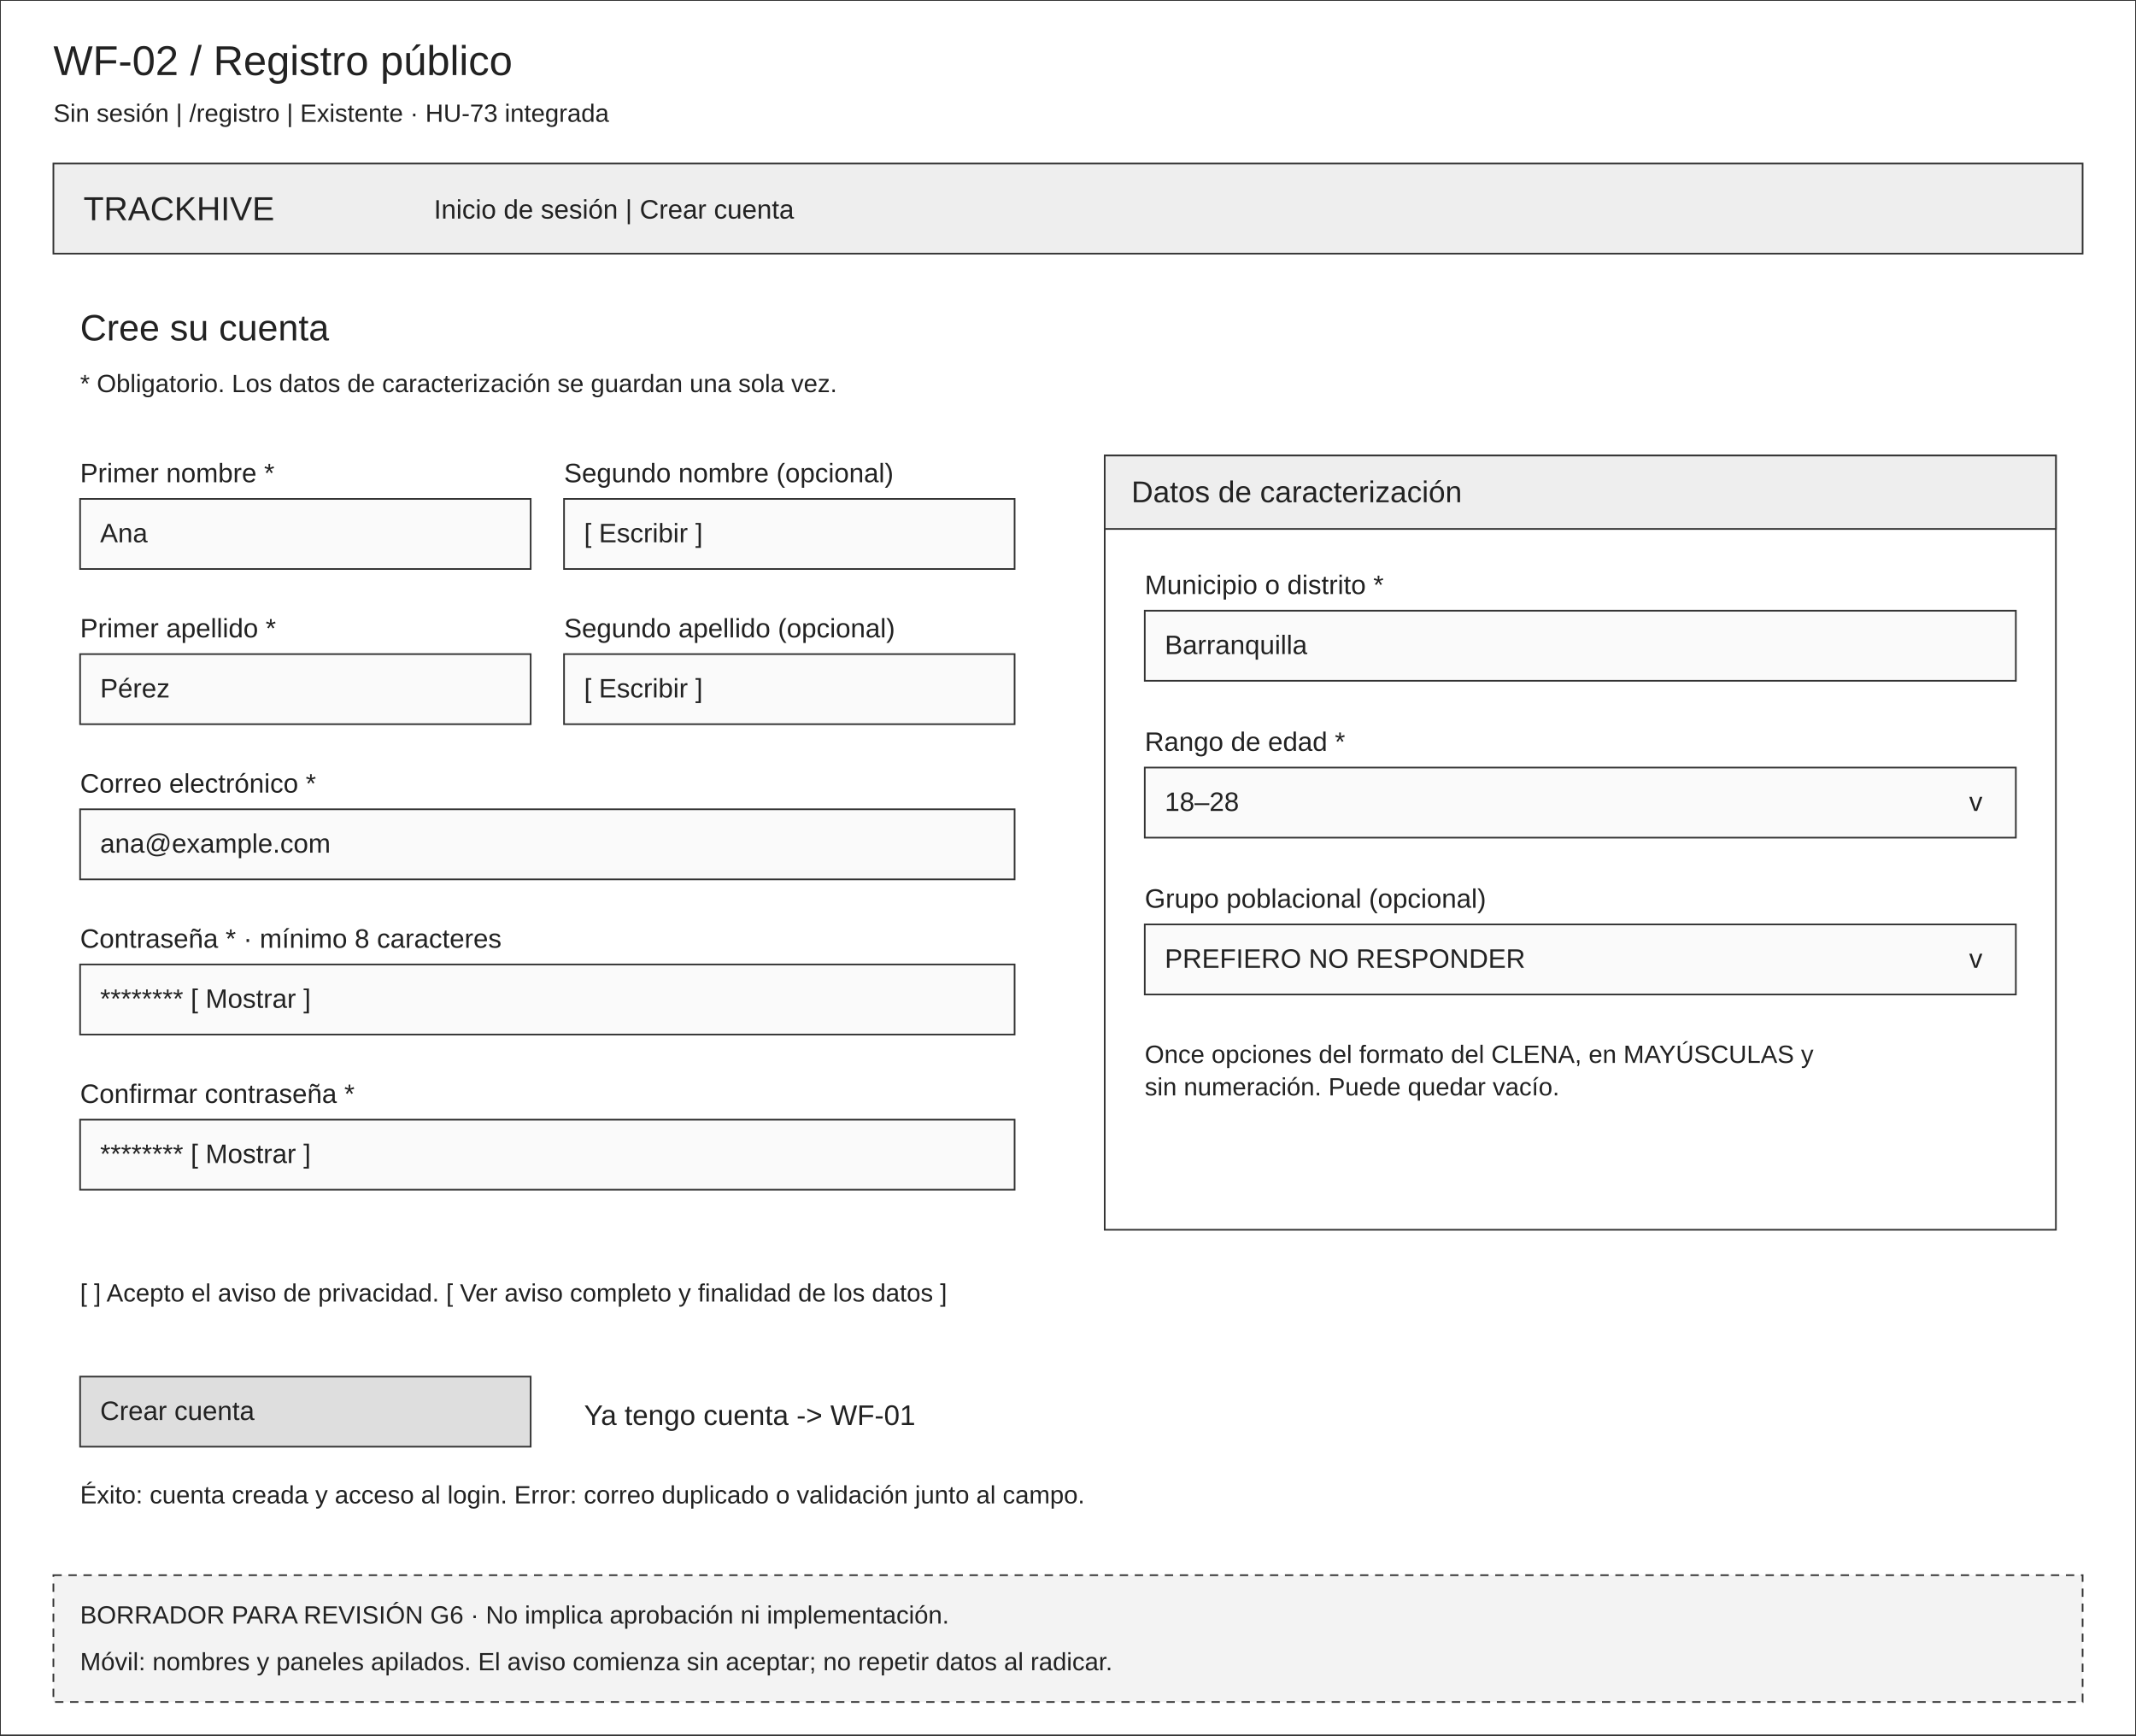
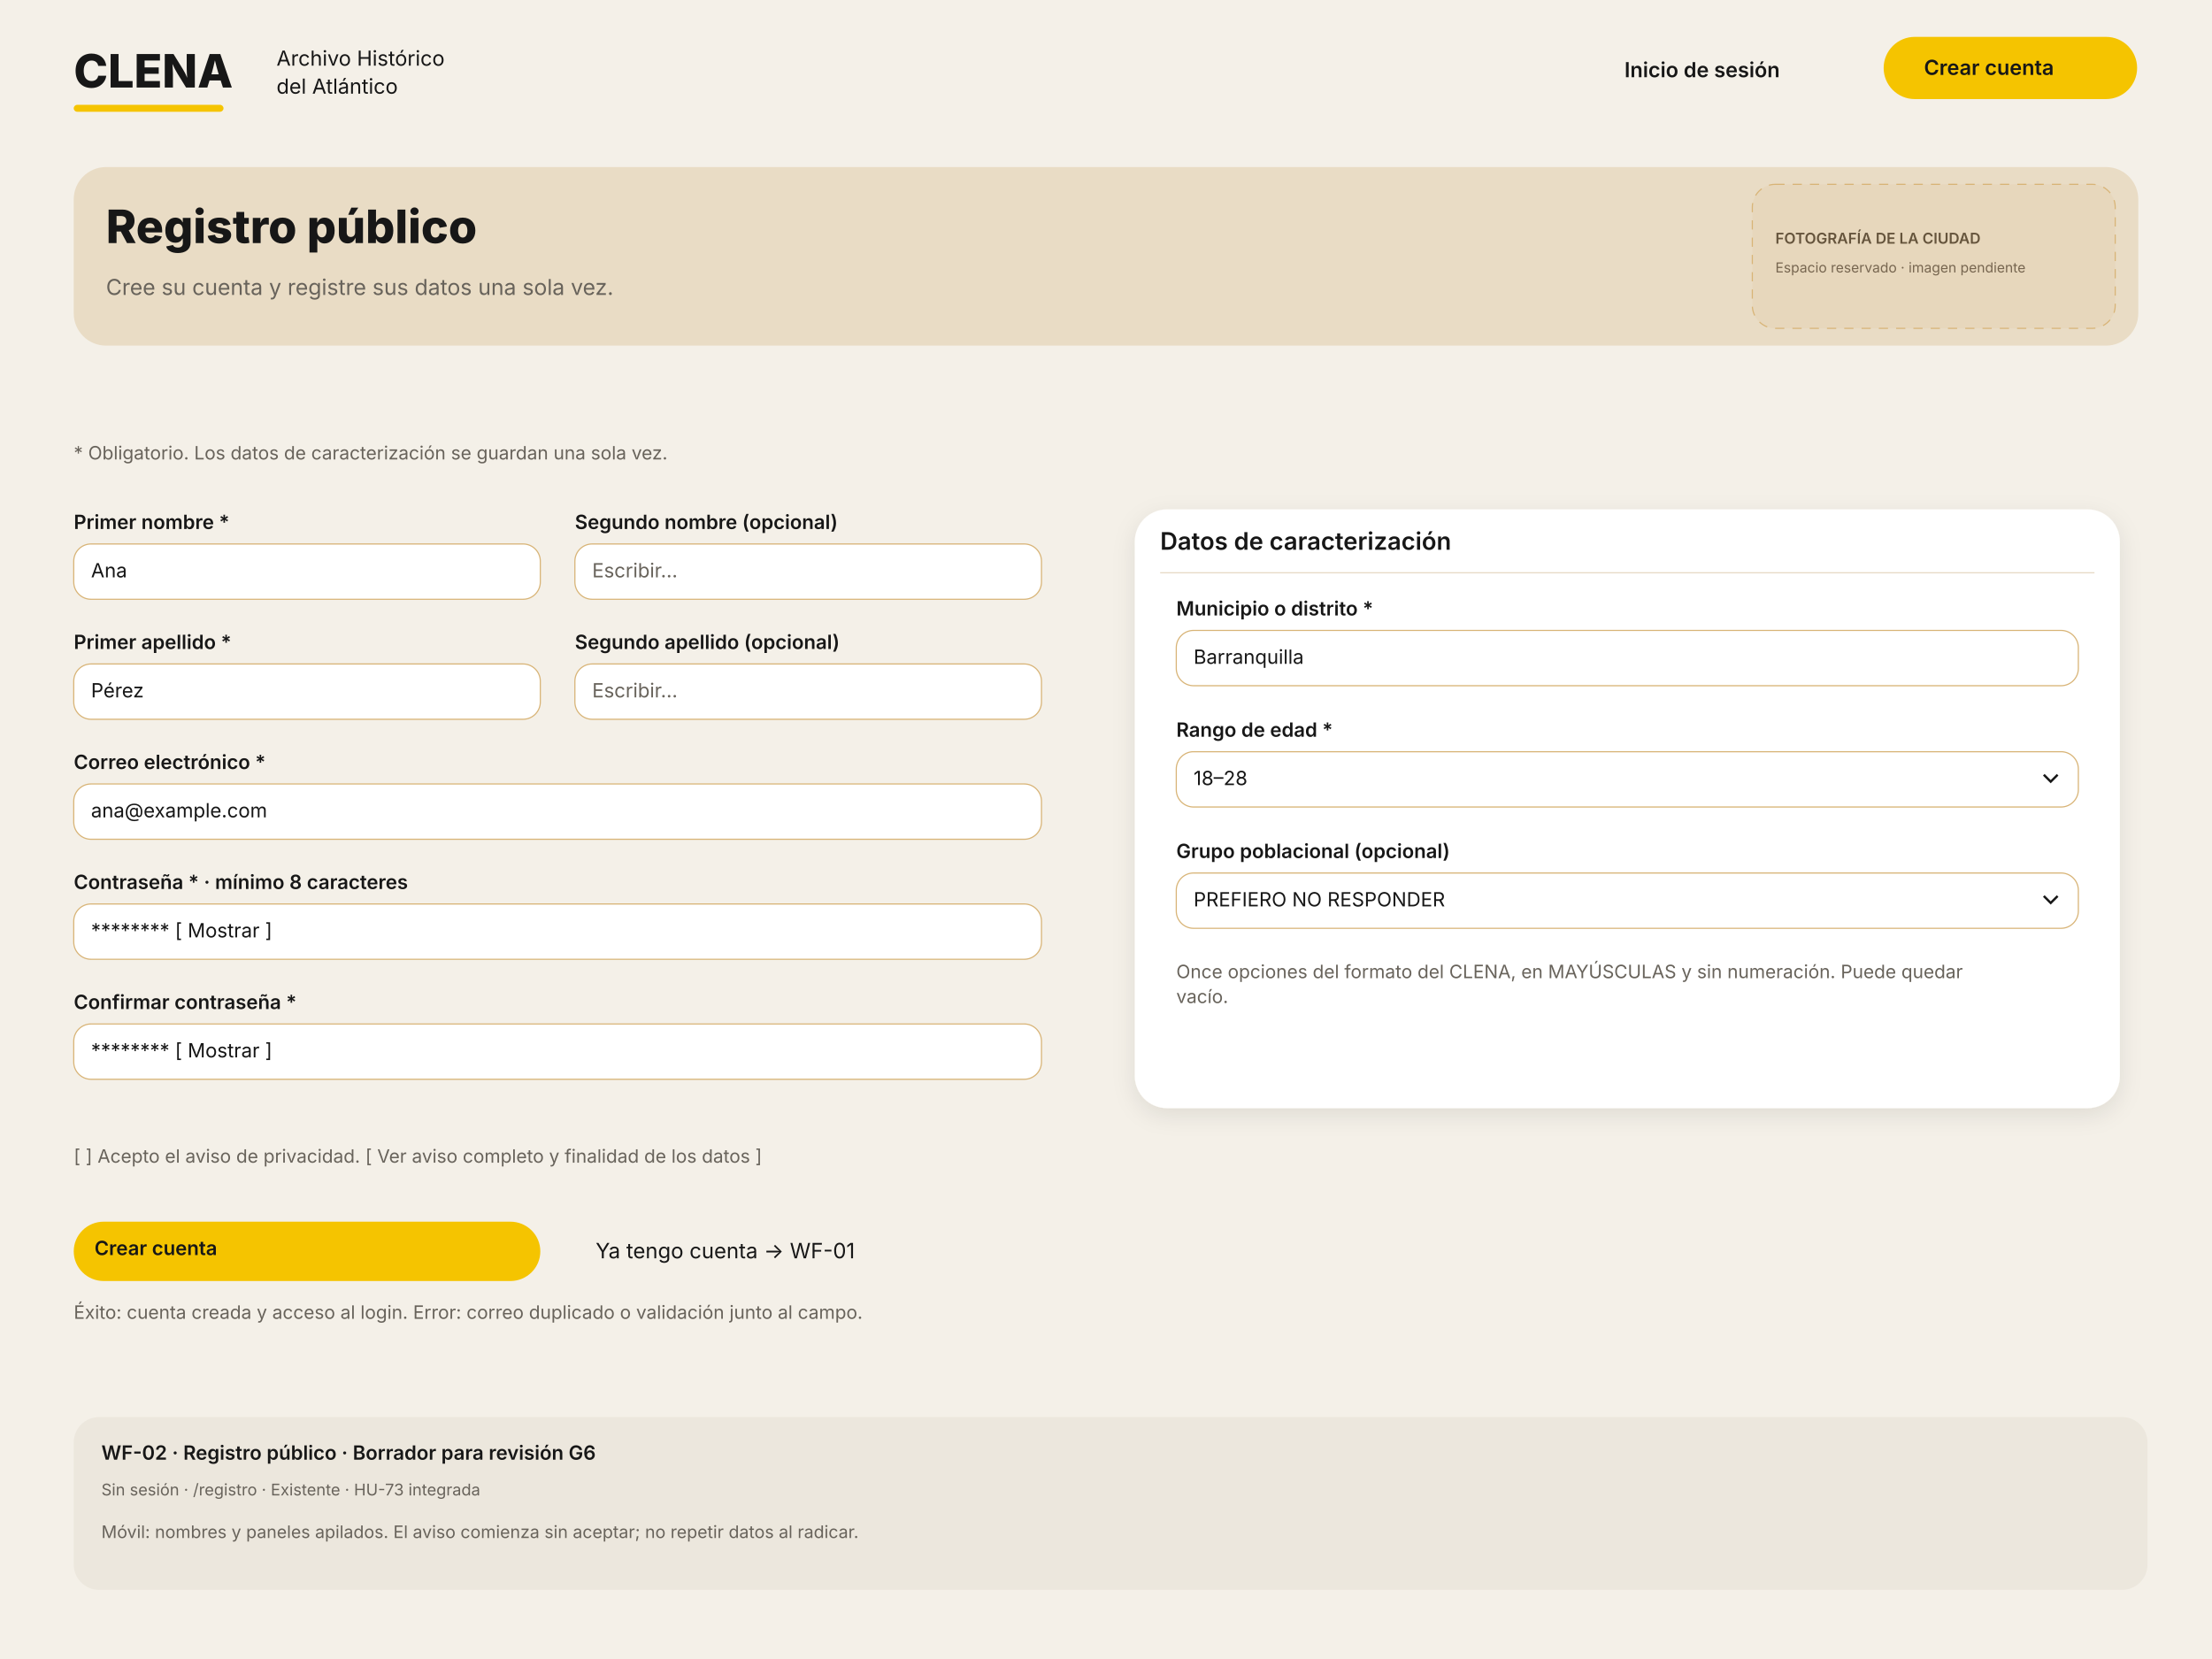
- <svg xmlns="http://www.w3.org/2000/svg" width="1280" height="1040" viewBox="0 0 1280 1040" role="img" aria-labelledby="title desc">
-   <rect x="0" y="0" width="1280" height="1040" fill="#ffffff" stroke="#333" />
-   <text x="32" y="20" font-family="Arial, sans-serif" font-size="25" fill="#222">
-     <tspan x="32" dy="0" y="45">WF-02  /  Registro público</tspan>
+ <svg xmlns="http://www.w3.org/2000/svg" width="1920" height="1440" viewBox="0 0 1920 1440" role="img" aria-labelledby="title desc">
+   <defs>
+     <style>@font-face{font-family:Inter;font-style:normal;font-weight:100 900;src:url('assets/InterVariable.woff2') format('woff2')}text{font-kerning:normal}</style>
+     <filter id="card-shadow" x="-15%" y="-15%" width="140%" height="150%">
+       <feDropShadow dx="0" dy="6" stdDeviation="10" flood-color="#171717" flood-opacity="0.09" />
+     </filter>
+   </defs>
+   <rect x="0" y="0" width="1920" height="1440" rx="0" fill="#F4F0E8" stroke="none" />
+   <text x="64" y="36" fill="#171717" font-family="Inter,Arial,sans-serif" font-size="40" font-weight="800" data-max-width="160">
+     <tspan x="64" y="76">CLENA</tspan>
  </text>
-   <text x="32" y="58" font-family="Arial, sans-serif" font-size="15" fill="#222">
-     <tspan x="32" dy="0" y="73">Sin sesión  |  /registro  |  Existente · HU-73 integrada</tspan>
+   <rect x="64" y="91" width="130" height="6" rx="3" fill="#F5C400" stroke="none" />
+   <text x="240" y="39" fill="#171717" font-family="Inter,Arial,sans-serif" font-size="18" font-weight="400" data-max-width="240">
+     <tspan x="240" y="57">Archivo Histórico</tspan>
+     <tspan x="240" y="81.3">del Atlántico</tspan>
  </text>
-   <rect x="32" y="98" width="1216" height="54" fill="#eeeeee" stroke="#333" />
-   <text x="50" y="112" font-family="Arial, sans-serif" font-size="20" fill="#222">
-     <tspan x="50" dy="0" y="132">TRACKHIVE</tspan>
+   <text x="1410" y="49" fill="#171717" font-family="Inter,Arial,sans-serif" font-size="18" font-weight="600" data-max-width="210">
+     <tspan x="1410" y="67">Inicio de sesión</tspan>
  </text>
-   <text x="260" y="115" font-family="Arial, sans-serif" font-size="16" fill="#222">
-     <tspan x="260" dy="0" y="131">Inicio de sesión  |  Crear cuenta</tspan>
+   <rect x="1635" y="32" width="220" height="54" rx="27" fill="#F5C400" stroke="none" />
+   <text x="1670" y="47" fill="#171717" font-family="Inter,Arial,sans-serif" font-size="18" font-weight="600" data-max-width="170">
+     <tspan x="1670" y="65">Crear cuenta</tspan>
  </text>
-   <text x="48" y="182" font-family="Arial, sans-serif" font-size="22" fill="#222">
-     <tspan x="48" dy="0" y="204">Cree su cuenta</tspan>
+   <rect x="64" y="145" width="1792" height="155" rx="28" fill="#E9DCC5" stroke="none" />
+   <text x="92" y="171" fill="#171717" font-family="Inter,Arial,sans-serif" font-size="40" font-weight="800" data-max-width="1372">
+     <tspan x="92" y="211">Registro público</tspan>
  </text>
-   <text x="48" y="220" font-family="Arial, sans-serif" font-size="15" fill="#222">
-     <tspan x="48" dy="0" y="235">* Obligatorio. Los datos de caracterización se guardan una sola vez.</tspan>
+   <text x="92" y="237" fill="#68635B" font-family="Inter,Arial,sans-serif" font-size="19" font-weight="400" data-max-width="1372">
+     <tspan x="92" y="256">Cree su cuenta y registre sus datos una sola vez.</tspan>
  </text>
-   <text x="48" y="273" font-family="Arial, sans-serif" font-size="16" fill="#222">
-     <tspan x="48" dy="0" y="289">Primer nombre *</tspan>
+   <rect x="1521" y="160" width="315" height="125" rx="20" fill="#E7D7BC" stroke="#D8B477" stroke-dasharray="8 7" />
+   <text x="1541" y="198.5" fill="#65543C" font-family="Inter,Arial,sans-serif" font-size="13" font-weight="600" data-max-width="275">
+     <tspan x="1541" y="211.5">FOTOGRAFÍA DE LA CIUDAD</tspan>
  </text>
-   <rect x="48" y="299" width="270" height="42" fill="#fafafa" stroke="#333" />
-   <text x="60" y="309" font-family="Arial, sans-serif" font-size="16" fill="#222">
-     <tspan x="60" dy="0" y="325">Ana</tspan>
+   <text x="1541" y="224.5" fill="#776650" font-family="Inter,Arial,sans-serif" font-size="12" font-weight="400" data-max-width="275">
+     <tspan x="1541" y="236.5">Espacio reservado · imagen pendiente</tspan>
  </text>
-   <text x="338" y="273" font-family="Arial, sans-serif" font-size="16" fill="#222">
-     <tspan x="338" dy="0" y="289">Segundo nombre (opcional)</tspan>
+   <text x="64" y="382.8" fill="#68635B" font-family="Inter,Arial,sans-serif" font-size="16" font-weight="400" data-max-width="1725">
+     <tspan x="64" y="398.8">* Obligatorio. Los datos de caracterización se guardan una sola vez.</tspan>
  </text>
-   <rect x="338" y="299" width="270" height="42" fill="#fafafa" stroke="#333" />
-   <text x="350" y="309" font-family="Arial, sans-serif" font-size="16" fill="#222">
-     <tspan x="350" dy="0" y="325">[ Escribir ]</tspan>
+   <text x="64" y="442.16" fill="#171717" font-family="Inter,Arial,sans-serif" font-size="17" font-weight="600" data-max-width="405">
+     <tspan x="64" y="459.16">Primer nombre *</tspan>
  </text>
-   <text x="48" y="366" font-family="Arial, sans-serif" font-size="16" fill="#222">
-     <tspan x="48" dy="0" y="382">Primer apellido *</tspan>
+   <rect x="64" y="472.16" width="405" height="48" rx="15" fill="#FFFFFF" stroke="#D8B477" />
+   <text x="79" y="484.16" fill="#171717" font-family="Inter,Arial,sans-serif" font-size="17" font-weight="400" data-max-width="350">
+     <tspan x="79" y="501.16">Ana</tspan>
  </text>
-   <rect x="48" y="392" width="270" height="42" fill="#fafafa" stroke="#333" />
-   <text x="60" y="402" font-family="Arial, sans-serif" font-size="16" fill="#222">
-     <tspan x="60" dy="0" y="418">Pérez</tspan>
+   <text x="499" y="442.16" fill="#171717" font-family="Inter,Arial,sans-serif" font-size="17" font-weight="600" data-max-width="405">
+     <tspan x="499" y="459.16">Segundo nombre (opcional)</tspan>
  </text>
-   <text x="338" y="366" font-family="Arial, sans-serif" font-size="16" fill="#222">
-     <tspan x="338" dy="0" y="382">Segundo apellido (opcional)</tspan>
+   <rect x="499" y="472.16" width="405" height="48" rx="15" fill="#FFFFFF" stroke="#D8B477" />
+   <text x="514" y="484.16" fill="#68635B" font-family="Inter,Arial,sans-serif" font-size="17" font-weight="400" data-max-width="350">
+     <tspan x="514" y="501.16">Escribir…</tspan>
  </text>
-   <rect x="338" y="392" width="270" height="42" fill="#fafafa" stroke="#333" />
-   <text x="350" y="402" font-family="Arial, sans-serif" font-size="16" fill="#222">
-     <tspan x="350" dy="0" y="418">[ Escribir ]</tspan>
+   <text x="64" y="546.32" fill="#171717" font-family="Inter,Arial,sans-serif" font-size="17" font-weight="600" data-max-width="405">
+     <tspan x="64" y="563.32">Primer apellido *</tspan>
  </text>
-   <text x="48" y="459" font-family="Arial, sans-serif" font-size="16" fill="#222">
-     <tspan x="48" dy="0" y="475">Correo electrónico *</tspan>
+   <rect x="64" y="576.32" width="405" height="48" rx="15" fill="#FFFFFF" stroke="#D8B477" />
+   <text x="79" y="588.32" fill="#171717" font-family="Inter,Arial,sans-serif" font-size="17" font-weight="400" data-max-width="350">
+     <tspan x="79" y="605.32">Pérez</tspan>
  </text>
-   <rect x="48" y="485" width="560" height="42" fill="#fafafa" stroke="#333" />
-   <text x="60" y="495" font-family="Arial, sans-serif" font-size="16" fill="#222">
-     <tspan x="60" dy="0" y="511">ana@example.com</tspan>
+   <text x="499" y="546.32" fill="#171717" font-family="Inter,Arial,sans-serif" font-size="17" font-weight="600" data-max-width="405">
+     <tspan x="499" y="563.32">Segundo apellido (opcional)</tspan>
  </text>
-   <text x="48" y="552" font-family="Arial, sans-serif" font-size="16" fill="#222">
-     <tspan x="48" dy="0" y="568">Contraseña * · mínimo 8 caracteres</tspan>
+   <rect x="499" y="576.32" width="405" height="48" rx="15" fill="#FFFFFF" stroke="#D8B477" />
+   <text x="514" y="588.32" fill="#68635B" font-family="Inter,Arial,sans-serif" font-size="17" font-weight="400" data-max-width="350">
+     <tspan x="514" y="605.32">Escribir…</tspan>
  </text>
-   <rect x="48" y="578" width="560" height="42" fill="#fafafa" stroke="#333" />
-   <text x="60" y="588" font-family="Arial, sans-serif" font-size="16" fill="#222">
-     <tspan x="60" dy="0" y="604">********    [ Mostrar ]</tspan>
+   <text x="64" y="650.48" fill="#171717" font-family="Inter,Arial,sans-serif" font-size="17" font-weight="600" data-max-width="840">
+     <tspan x="64" y="667.48">Correo electrónico *</tspan>
  </text>
-   <text x="48" y="645" font-family="Arial, sans-serif" font-size="16" fill="#222">
-     <tspan x="48" dy="0" y="661">Confirmar contraseña *</tspan>
+   <rect x="64" y="680.48" width="840" height="48" rx="15" fill="#FFFFFF" stroke="#D8B477" />
+   <text x="79" y="692.48" fill="#171717" font-family="Inter,Arial,sans-serif" font-size="17" font-weight="400" data-max-width="785">
+     <tspan x="79" y="709.48">ana@example.com</tspan>
  </text>
-   <rect x="48" y="671" width="560" height="42" fill="#fafafa" stroke="#333" />
-   <text x="60" y="681" font-family="Arial, sans-serif" font-size="16" fill="#222">
-     <tspan x="60" dy="0" y="697">********    [ Mostrar ]</tspan>
+   <text x="64" y="754.64" fill="#171717" font-family="Inter,Arial,sans-serif" font-size="17" font-weight="600" data-max-width="840">
+     <tspan x="64" y="771.64">Contraseña * · mínimo 8 caracteres</tspan>
  </text>
-   <rect x="662" y="273" width="570" height="464" fill="#ffffff" stroke="#333" />
-   <rect x="662" y="273" width="570" height="44" fill="#eeeeee" stroke="#333" />
-   <text x="678" y="283" font-family="Arial, sans-serif" font-size="18" fill="#222">
-     <tspan x="678" dy="0" y="301">Datos de caracterización</tspan>
+   <rect x="64" y="784.64" width="840" height="48" rx="15" fill="#FFFFFF" stroke="#D8B477" />
+   <text x="79" y="796.64" fill="#171717" font-family="Inter,Arial,sans-serif" font-size="17" font-weight="400" data-max-width="785">
+     <tspan x="79" y="813.64">********    [ Mostrar ]</tspan>
  </text>
-   <text x="686" y="340" font-family="Arial, sans-serif" font-size="16" fill="#222">
-     <tspan x="686" dy="0" y="356">Municipio o distrito *</tspan>
+   <text x="64" y="858.8" fill="#171717" font-family="Inter,Arial,sans-serif" font-size="17" font-weight="600" data-max-width="840">
+     <tspan x="64" y="875.8">Confirmar contraseña *</tspan>
  </text>
-   <rect x="686" y="366" width="522" height="42" fill="#fafafa" stroke="#333" />
-   <text x="698" y="376" font-family="Arial, sans-serif" font-size="16" fill="#222">
-     <tspan x="698" dy="0" y="392">Barranquilla</tspan>
+   <rect x="64" y="888.8" width="840" height="48" rx="15" fill="#FFFFFF" stroke="#D8B477" />
+   <text x="79" y="900.8" fill="#171717" font-family="Inter,Arial,sans-serif" font-size="17" font-weight="400" data-max-width="785">
+     <tspan x="79" y="917.8">********    [ Mostrar ]</tspan>
  </text>
-   <text x="686" y="434" font-family="Arial, sans-serif" font-size="16" fill="#222">
-     <tspan x="686" dy="0" y="450">Rango de edad *</tspan>
+   <rect x="985" y="442.16" width="855" height="519.68" rx="28" fill="#FFFFFF" stroke="none" filter="url(#card-shadow)" />
+   <text x="1007" y="456.16" fill="#171717" font-family="Inter,Arial,sans-serif" font-size="21" font-weight="600" data-max-width="811">
+     <tspan x="1007" y="477.16">Datos de caracterización</tspan>
  </text>
-   <rect x="686" y="460" width="522" height="42" fill="#fafafa" stroke="#333" />
-   <text x="698" y="470" font-family="Arial, sans-serif" font-size="16" fill="#222">
-     <tspan x="698" dy="0" y="486">18–28</tspan>
+   <path d="M1007 497.16h811" stroke="#E6D9C5" />
+   <text x="1021" y="517.2" fill="#171717" font-family="Inter,Arial,sans-serif" font-size="17" font-weight="600" data-max-width="783">
+     <tspan x="1021" y="534.2">Municipio o distrito *</tspan>
  </text>
-   <text x="1180" y="470" font-family="Arial, sans-serif" font-size="16" fill="#222">
-     <tspan x="1180" dy="0" y="486">v</tspan>
+   <rect x="1021" y="547.2" width="783" height="48" rx="15" fill="#FFFFFF" stroke="#D8B477" />
+   <text x="1036" y="559.2" fill="#171717" font-family="Inter,Arial,sans-serif" font-size="17" font-weight="400" data-max-width="728">
+     <tspan x="1036" y="576.2">Barranquilla</tspan>
  </text>
-   <text x="686" y="528" font-family="Arial, sans-serif" font-size="16" fill="#222">
-     <tspan x="686" dy="0" y="544">Grupo poblacional (opcional)</tspan>
+   <text x="1021" y="622.48" fill="#171717" font-family="Inter,Arial,sans-serif" font-size="17" font-weight="600" data-max-width="783">
+     <tspan x="1021" y="639.48">Rango de edad *</tspan>
  </text>
-   <rect x="686" y="554" width="522" height="42" fill="#fafafa" stroke="#333" />
-   <text x="698" y="564" font-family="Arial, sans-serif" font-size="16" fill="#222">
-     <tspan x="698" dy="0" y="580">PREFIERO NO RESPONDER</tspan>
+   <rect x="1021" y="652.48" width="783" height="48" rx="15" fill="#FFFFFF" stroke="#D8B477" />
+   <text x="1036" y="664.48" fill="#171717" font-family="Inter,Arial,sans-serif" font-size="17" font-weight="400" data-max-width="728">
+     <tspan x="1036" y="681.48">18–28</tspan>
  </text>
-   <text x="1180" y="564" font-family="Arial, sans-serif" font-size="16" fill="#222">
-     <tspan x="1180" dy="0" y="580">v</tspan>
+   <path d="M1774 672.48l6 6 6-6" fill="none" stroke="#171717" stroke-width="2" />
+   <text x="1021" y="727.76" fill="#171717" font-family="Inter,Arial,sans-serif" font-size="17" font-weight="600" data-max-width="783">
+     <tspan x="1021" y="744.76">Grupo poblacional (opcional)</tspan>
  </text>
-   <text x="686" y="622" font-family="Arial, sans-serif" font-size="15" fill="#222">
-     <tspan x="686" dy="0" y="637">Once opciones del formato del CLENA, en MAYÚSCULAS y</tspan>
-     <tspan x="686" dy="19.5">sin numeración. Puede quedar vacío.</tspan>
+   <rect x="1021" y="757.76" width="783" height="48" rx="15" fill="#FFFFFF" stroke="#D8B477" />
+   <text x="1036" y="769.76" fill="#171717" font-family="Inter,Arial,sans-serif" font-size="17" font-weight="400" data-max-width="728">
+     <tspan x="1036" y="786.76">PREFIERO NO RESPONDER</tspan>
  </text>
-   <text x="48" y="765" font-family="Arial, sans-serif" font-size="15" fill="#222">
-     <tspan x="48" dy="0" y="780">[ ] Acepto el aviso de privacidad.  [ Ver aviso completo y finalidad de los datos ]</tspan>
+   <path d="M1774 777.76l6 6 6-6" fill="none" stroke="#171717" stroke-width="2" />
+   <text x="1021" y="833.04" fill="#68635B" font-family="Inter,Arial,sans-serif" font-size="16" font-weight="400" data-max-width="765">
+     <tspan x="1021" y="849.04">Once opciones del formato del CLENA, en MAYÚSCULAS y sin numeración. Puede quedar</tspan>
+     <tspan x="1021" y="870.64">vacío.</tspan>
  </text>
-   <rect x="48" y="825" width="270" height="42" fill="#dedede" stroke="#333" />
-   <text x="60" y="835" font-family="Arial, sans-serif" font-size="16" fill="#222">
-     <tspan x="60" dy="0" y="851">Crear cuenta</tspan>
+   <text x="64" y="993.2" fill="#68635B" font-family="Inter,Arial,sans-serif" font-size="16" font-weight="400" data-max-width="1725">
+     <tspan x="64" y="1009.2">[ ] Acepto el aviso de privacidad.  [ Ver aviso completo y finalidad de los datos ]</tspan>
  </text>
-   <text x="350" y="837" font-family="Arial, sans-serif" font-size="17" fill="#222">
-     <tspan x="350" dy="0" y="854">Ya tengo cuenta -&gt; WF-01</tspan>
+   <rect x="64" y="1060.4" width="405" height="51.52" rx="26" fill="#F5C400" stroke="none" />
+   <text x="82" y="1072.4" fill="#171717" font-family="Inter,Arial,sans-serif" font-size="17" font-weight="600" data-max-width="369">
+     <tspan x="82" y="1089.4">Crear cuenta</tspan>
  </text>
-   <text x="48" y="886" font-family="Arial, sans-serif" font-size="15" fill="#222">
-     <tspan x="48" dy="0" y="901">Éxito: cuenta creada y acceso al login. Error: correo duplicado o validación junto al campo.</tspan>
+   <text x="517" y="1073.84" fill="#171717" font-family="Inter,Arial,sans-serif" font-size="18.36" font-weight="400" data-max-width="750">
+     <tspan x="517" y="1092.2">Ya tengo cuenta → WF-01</tspan>
  </text>
-   <rect x="32" y="944" width="1216" height="76" fill="#f3f3f3" stroke="#333" stroke-dasharray="5 4" />
-   <text x="48" y="958" font-family="Arial, sans-serif" font-size="15" fill="#222">
-     <tspan x="48" dy="0" y="973">BORRADOR PARA REVISIÓN G6 · No implica aprobación ni implementación.</tspan>
+   <text x="64" y="1128.72" fill="#68635B" font-family="Inter,Arial,sans-serif" font-size="16" font-weight="400" data-max-width="1725">
+     <tspan x="64" y="1144.72">Éxito: cuenta creada y acceso al login. Error: correo duplicado o validación junto al campo.</tspan>
  </text>
-   <text x="48" y="986" font-family="Arial, sans-serif" font-size="15" fill="#222">
-     <tspan x="48" dy="0" y="1001">Móvil: nombres y paneles apilados. El aviso comienza sin aceptar; no repetir datos al radicar.</tspan>
+   <rect x="64" y="1230" width="1800" height="150" rx="22" fill="#ECE7DD" stroke="none" />
+   <text x="88" y="1250" fill="#171717" font-family="Inter,Arial,sans-serif" font-size="17" font-weight="600" data-max-width="1746">
+     <tspan x="88" y="1267">WF-02 · Registro público · Borrador para revisión G6</tspan>
+   </text>
+   <text x="88" y="1284" fill="#68635B" font-family="Inter,Arial,sans-serif" font-size="14" font-weight="400" data-max-width="1746">
+     <tspan x="88" y="1298">Sin sesión · /registro · Existente · HU-73 integrada</tspan>
+   </text>
+   <text x="88" y="1320" fill="#68635B" font-family="Inter,Arial,sans-serif" font-size="15" font-weight="400" data-max-width="1746">
+     <tspan x="88" y="1335">Móvil: nombres y paneles apilados. El aviso comienza sin aceptar; no repetir datos al radicar.</tspan>
  </text>
</svg>
